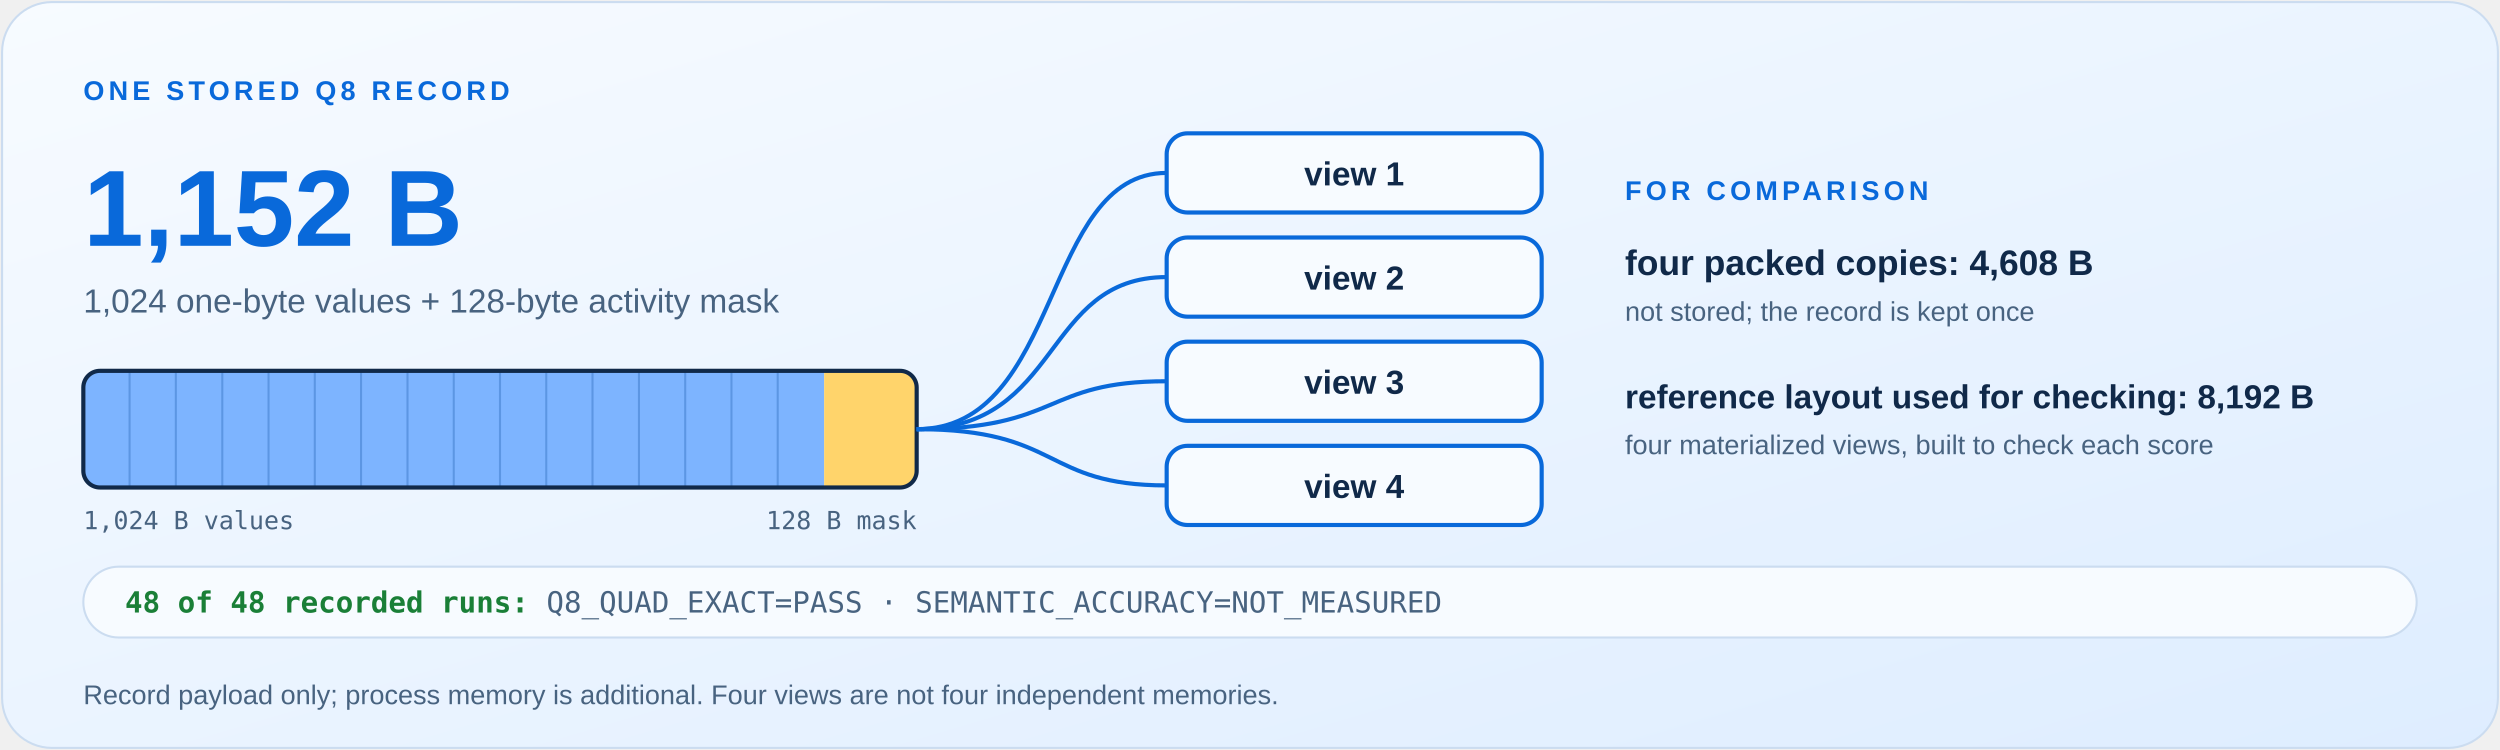
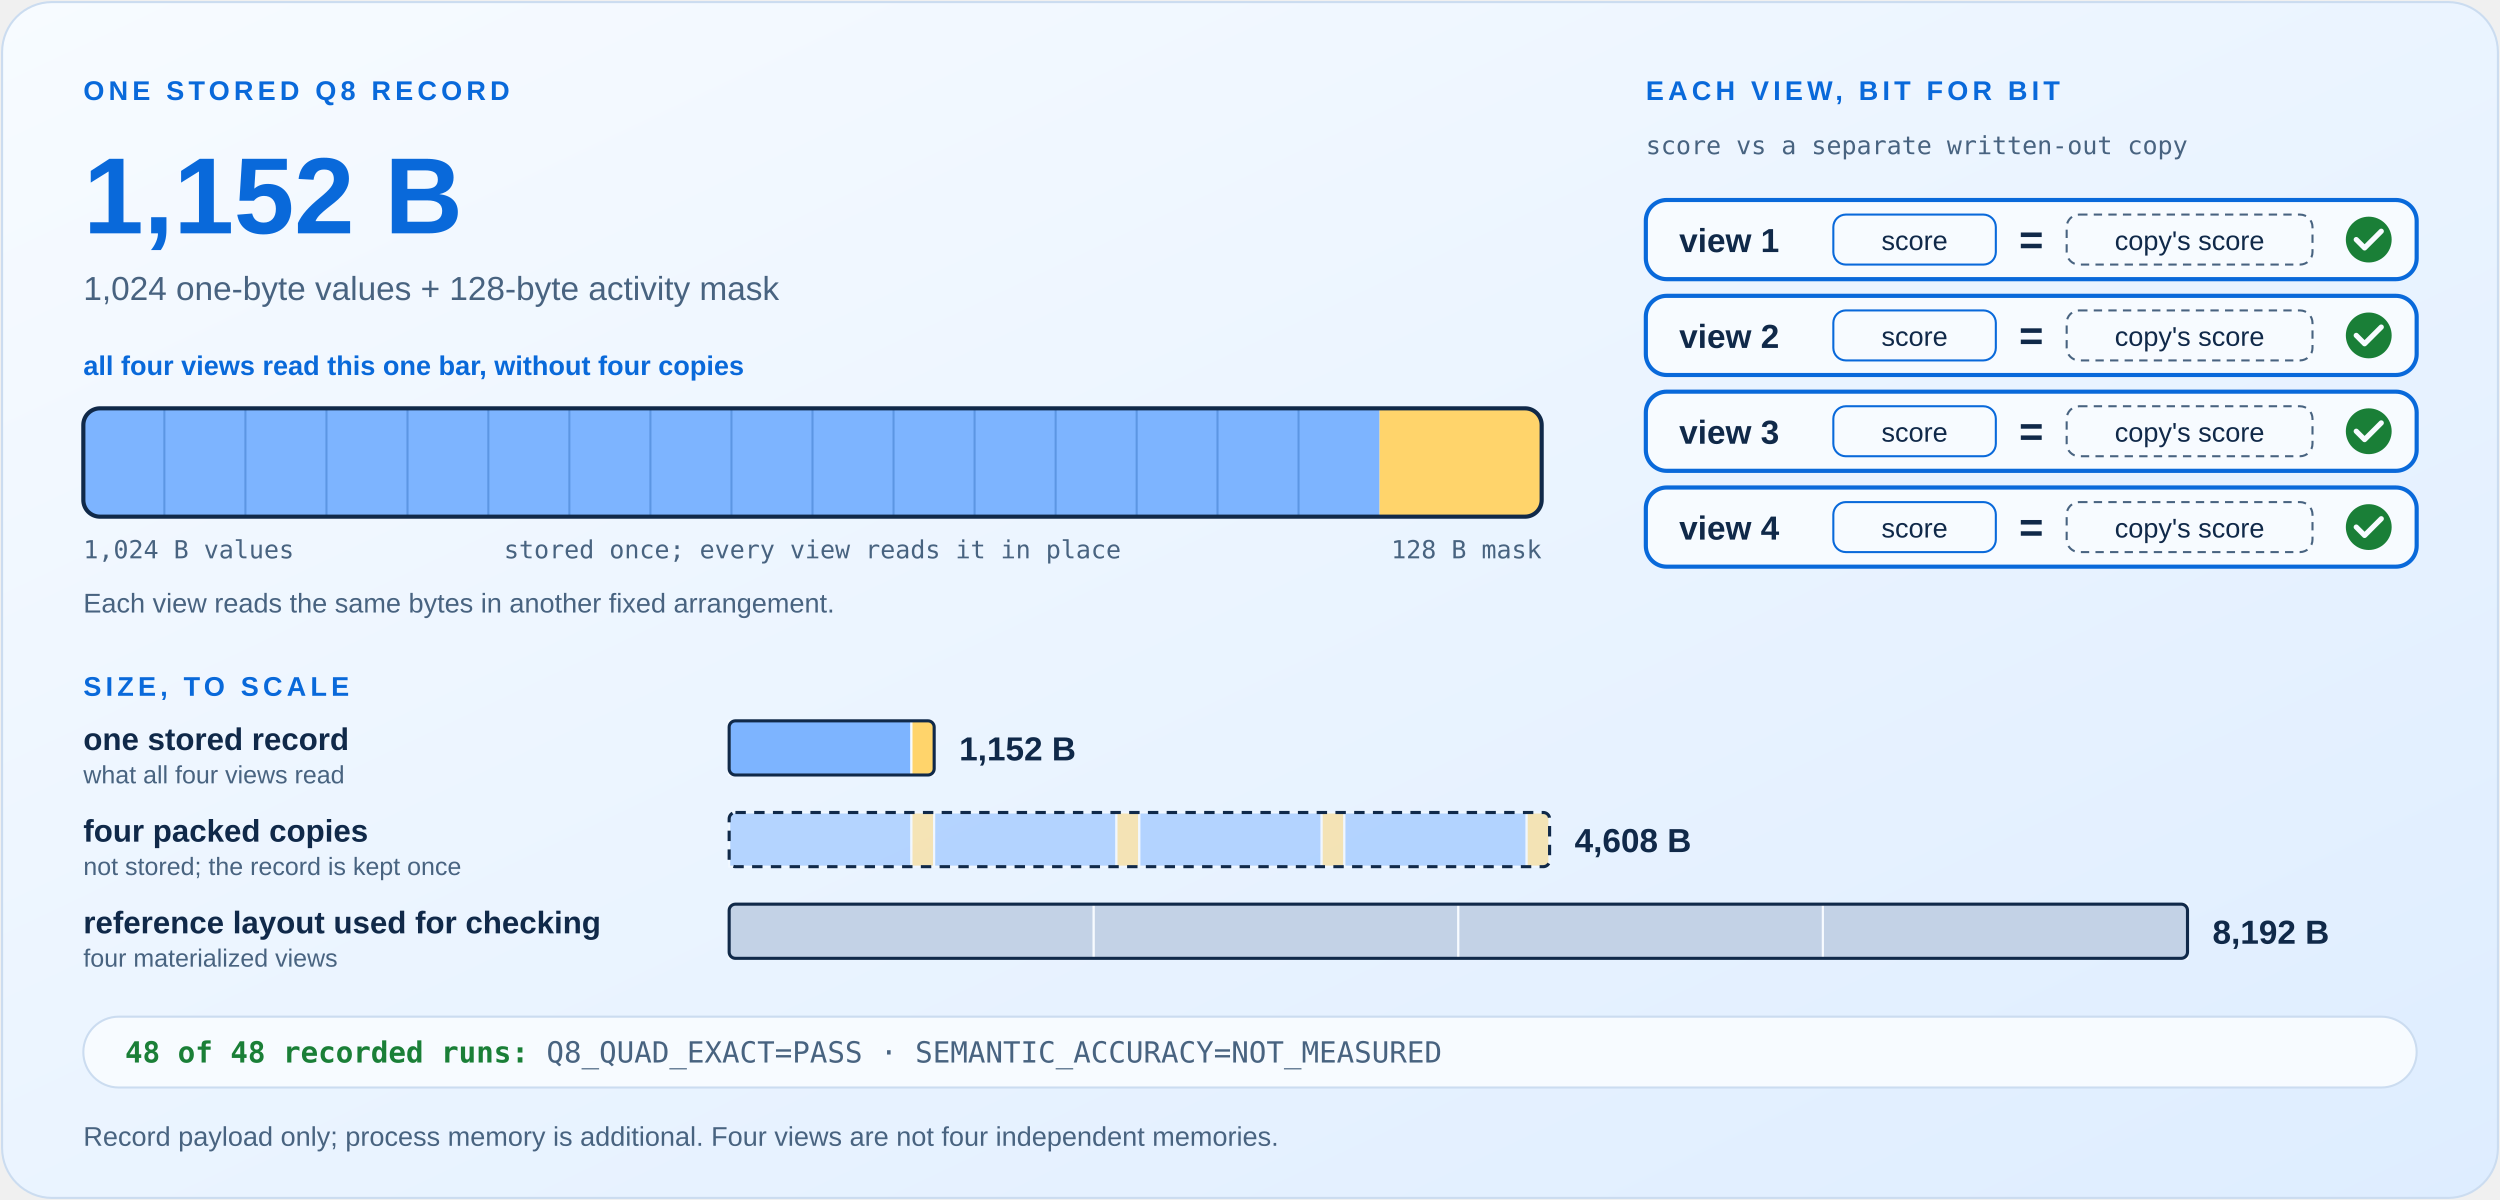
- <svg xmlns="http://www.w3.org/2000/svg" width="1200" height="360" viewBox="0 0 1200 360" role="img" aria-labelledby="t d">
+ <svg xmlns="http://www.w3.org/2000/svg" width="1200" height="576" viewBox="0 0 1200 576" role="img" aria-labelledby="t d">
  <style>
text{font-family:Arial,Helvetica,sans-serif;fill:#102949}
.mono{font-family:ui-monospace,Consolas,"DejaVu Sans Mono",monospace;fill:#486380}
.kick{font-size:13px;font-weight:700;letter-spacing:2px;fill:#0969da}
- .mut{fill:#486380}.b{font-weight:700}
+ .mut{fill:#486380}.b{font-weight:700}.a{transform-box:fill-box;transform-origin:center}.grow{transform-origin:left center}.scan,.arrow{opacity:0}
+ .r0{animation:r0 12s ease-out infinite}@keyframes r0{0%{opacity:0}5%,97%{opacity:1}100%{opacity:0}}
+ .g0{animation:g0 12s ease-out infinite}@keyframes g0{0%{opacity:0;transform:scaleX(0)}1%{opacity:1}7%,97%{opacity:1;transform:none}100%{opacity:0;transform:none}}
+ .s0{animation:s0 12s linear infinite}@keyframes s0{0%,8%{opacity:0;transform:translateX(0px)}9%{opacity:1;transform:translateX(0px)}17%{opacity:1;transform:translateX(656px)}18%,100%{opacity:0;transform:translateX(656px)}}
+ .w0{animation:w0 12s ease-in-out infinite}@keyframes w0{0%,7%{opacity:0}8%,18%{opacity:1}20%,100%{opacity:0}}
+ .v0{animation:v0 12s ease-out infinite}@keyframes v0{0%,8%{opacity:.35}9%,17%{opacity:.7}18%,97%{opacity:1}100%{opacity:.35}}
+ .c0{animation:c0 12s ease-out infinite}@keyframes c0{0%,17%{opacity:0;transform:scale(.6)}19%{opacity:1;transform:scale(1.15)}21%,97%{opacity:1;transform:none}100%{opacity:0;transform:none}}
+ .l0{animation:l0 12s ease-out infinite}@keyframes l0{0%,16%{opacity:0}17%,19%{opacity:1}21%,100%{opacity:0}}
+ .s1{animation:s1 12s linear infinite}@keyframes s1{0%,19%{opacity:0;transform:translateX(0px)}20%{opacity:1;transform:translateX(0px)}28%{opacity:1;transform:translateX(656px)}29%,100%{opacity:0;transform:translateX(656px)}}
+ .w1{animation:w1 12s ease-in-out infinite}@keyframes w1{0%,18%{opacity:0}19%,29%{opacity:1}31%,100%{opacity:0}}
+ .v1{animation:v1 12s ease-out infinite}@keyframes v1{0%,19%{opacity:.35}20%,28%{opacity:.7}29%,97%{opacity:1}100%{opacity:.35}}
+ .c1{animation:c1 12s ease-out infinite}@keyframes c1{0%,28%{opacity:0;transform:scale(.6)}30%{opacity:1;transform:scale(1.15)}32%,97%{opacity:1;transform:none}100%{opacity:0;transform:none}}
+ .l1{animation:l1 12s ease-out infinite}@keyframes l1{0%,27%{opacity:0}28%,30%{opacity:1}32%,100%{opacity:0}}
+ .s2{animation:s2 12s linear infinite}@keyframes s2{0%,30%{opacity:0;transform:translateX(0px)}31%{opacity:1;transform:translateX(0px)}39%{opacity:1;transform:translateX(656px)}40%,100%{opacity:0;transform:translateX(656px)}}
+ .w2{animation:w2 12s ease-in-out infinite}@keyframes w2{0%,29%{opacity:0}30%,40%{opacity:1}42%,100%{opacity:0}}
+ .v2{animation:v2 12s ease-out infinite}@keyframes v2{0%,30%{opacity:.35}31%,39%{opacity:.7}40%,97%{opacity:1}100%{opacity:.35}}
+ .c2{animation:c2 12s ease-out infinite}@keyframes c2{0%,39%{opacity:0;transform:scale(.6)}41%{opacity:1;transform:scale(1.15)}43%,97%{opacity:1;transform:none}100%{opacity:0;transform:none}}
+ .l2{animation:l2 12s ease-out infinite}@keyframes l2{0%,38%{opacity:0}39%,41%{opacity:1}43%,100%{opacity:0}}
+ .s3{animation:s3 12s linear infinite}@keyframes s3{0%,41%{opacity:0;transform:translateX(0px)}42%{opacity:1;transform:translateX(0px)}50%{opacity:1;transform:translateX(656px)}51%,100%{opacity:0;transform:translateX(656px)}}
+ .w3{animation:w3 12s ease-in-out infinite}@keyframes w3{0%,40%{opacity:0}41%,51%{opacity:1}53%,100%{opacity:0}}
+ .v3{animation:v3 12s ease-out infinite}@keyframes v3{0%,41%{opacity:.35}42%,50%{opacity:.7}51%,97%{opacity:1}100%{opacity:.35}}
+ .c3{animation:c3 12s ease-out infinite}@keyframes c3{0%,50%{opacity:0;transform:scale(.6)}52%{opacity:1;transform:scale(1.15)}54%,97%{opacity:1;transform:none}100%{opacity:0;transform:none}}
+ .l3{animation:l3 12s ease-out infinite}@keyframes l3{0%,49%{opacity:0}50%,52%{opacity:1}54%,100%{opacity:0}}
+ .id{animation:id 12s ease-out infinite}@keyframes id{0%,53%{opacity:0}56%,97%{opacity:1}100%{opacity:0}}
+ .z0{animation:z0 12s ease-out infinite}@keyframes z0{0%,54%{opacity:1;transform:scaleX(0)}62%,97%{opacity:1;transform:none}100%{opacity:0;transform:none}}
+ .n0{animation:n0 12s ease-out infinite}@keyframes n0{0%,60%{opacity:0}63%,97%{opacity:1}100%{opacity:0}}
+ .z1{animation:z1 12s ease-out infinite}@keyframes z1{0%,59%{opacity:1;transform:scaleX(0)}67%,97%{opacity:1;transform:none}100%{opacity:0;transform:none}}
+ .n1{animation:n1 12s ease-out infinite}@keyframes n1{0%,65%{opacity:0}68%,97%{opacity:1}100%{opacity:0}}
+ .z2{animation:z2 12s ease-out infinite}@keyframes z2{0%,64%{opacity:1;transform:scaleX(0)}72%,97%{opacity:1;transform:none}100%{opacity:0;transform:none}}
+ .n2{animation:n2 12s ease-out infinite}@keyframes n2{0%,70%{opacity:0}73%,97%{opacity:1}100%{opacity:0}}
+ .vd{animation:vd 12s ease-out infinite}@keyframes vd{0%,75%{opacity:0;transform:scale(.97)}79%,97%{opacity:1;transform:none}100%{opacity:0;transform:none}}
+ @media (prefers-reduced-motion:reduce){.a{animation:none}}
</style>
  <defs>
    <linearGradient id="bg" x2="1" y2="1">
      <stop stop-color="#f7fbff" />
      <stop offset="1" stop-color="#deedff" />
    </linearGradient>
    <clipPath id="card">
-       <rect x="1" y="1" width="1198" height="358" rx="24" />
+       <rect x="1" y="1" width="1198" height="574" rx="24" />
    </clipPath>
  </defs>
-   <rect x="1" y="1" width="1198" height="358" rx="24" fill="url(#bg)" stroke="#cbdcf0" />
+   <rect x="1" y="1" width="1198" height="574" rx="24" fill="url(#bg)" stroke="#cbdcf0" />
  <text class="kick" x="40" y="48">ONE STORED Q8 RECORD</text>
-   <text x="40" y="118" font-size="52" class="b" style="fill:#0969da">1,152 B</text>
-   <text x="40" y="150" font-size="16" class="mut">1,024 one-byte values + 128-byte activity mask</text>
+   <g class="a r0">
+     <text x="40" y="112" font-size="52" class="b" style="fill:#0969da">1,152 B</text>
+     <text x="40" y="144" font-size="16" class="mut">1,024 one-byte values + 128-byte activity mask</text>
+   </g>
  <defs>
    <clipPath id="rec">
-       <rect x="40" y="178" width="400" height="56" rx="8" />
+       <rect x="40" y="196" width="700" height="52" rx="8" />
    </clipPath>
  </defs>
-   <g clip-path="url(#rec)">
-     <rect x="40" y="178" width="355.6" height="56" fill="#7db4ff" />
-     <rect x="395.6" y="178" width="44.4" height="56" fill="#ffd46b" />
-     <path d="M62.2 178v56" stroke="#1f5fb0" stroke-width="1" opacity=".35" />
-     <path d="M84.4 178v56" stroke="#1f5fb0" stroke-width="1" opacity=".35" />
-     <path d="M106.7 178v56" stroke="#1f5fb0" stroke-width="1" opacity=".35" />
-     <path d="M128.9 178v56" stroke="#1f5fb0" stroke-width="1" opacity=".35" />
-     <path d="M151.1 178v56" stroke="#1f5fb0" stroke-width="1" opacity=".35" />
-     <path d="M173.3 178v56" stroke="#1f5fb0" stroke-width="1" opacity=".35" />
-     <path d="M195.6 178v56" stroke="#1f5fb0" stroke-width="1" opacity=".35" />
-     <path d="M217.8 178v56" stroke="#1f5fb0" stroke-width="1" opacity=".35" />
-     <path d="M240.0 178v56" stroke="#1f5fb0" stroke-width="1" opacity=".35" />
-     <path d="M262.2 178v56" stroke="#1f5fb0" stroke-width="1" opacity=".35" />
-     <path d="M284.4 178v56" stroke="#1f5fb0" stroke-width="1" opacity=".35" />
-     <path d="M306.7 178v56" stroke="#1f5fb0" stroke-width="1" opacity=".35" />
-     <path d="M328.9 178v56" stroke="#1f5fb0" stroke-width="1" opacity=".35" />
-     <path d="M351.1 178v56" stroke="#1f5fb0" stroke-width="1" opacity=".35" />
-     <path d="M373.3 178v56" stroke="#1f5fb0" stroke-width="1" opacity=".35" />
-   </g>
-   <rect x="40" y="178" width="400" height="56" rx="8" fill="none" stroke="#102949" stroke-width="2" />
-   <text class="mono" x="40" y="254" font-size="12">1,024 B values</text>
-   <text class="mono" x="440" y="254" font-size="12" text-anchor="end">128 B mask</text>
-   <path d="M440 206C510 206 500 83 560 83" stroke="#0969da" stroke-width="2" fill="none" />
-   <rect x="560" y="64" width="180" height="38" rx="10" fill="#f7fbff" stroke="#0969da" stroke-width="2" />
-   <text x="650" y="89" font-size="16" class="b" text-anchor="middle">view 1</text>
-   <path d="M440 206C510 206 500 133 560 133" stroke="#0969da" stroke-width="2" fill="none" />
-   <rect x="560" y="114" width="180" height="38" rx="10" fill="#f7fbff" stroke="#0969da" stroke-width="2" />
-   <text x="650" y="139" font-size="16" class="b" text-anchor="middle">view 2</text>
-   <path d="M440 206C510 206 500 183 560 183" stroke="#0969da" stroke-width="2" fill="none" />
-   <rect x="560" y="164" width="180" height="38" rx="10" fill="#f7fbff" stroke="#0969da" stroke-width="2" />
-   <text x="650" y="189" font-size="16" class="b" text-anchor="middle">view 3</text>
-   <path d="M440 206C510 206 500 233 560 233" stroke="#0969da" stroke-width="2" fill="none" />
-   <rect x="560" y="214" width="180" height="38" rx="10" fill="#f7fbff" stroke="#0969da" stroke-width="2" />
-   <text x="650" y="239" font-size="16" class="b" text-anchor="middle">view 4</text>
-   <text class="kick" x="780" y="96">FOR COMPARISON</text>
-   <text x="780" y="132" font-size="17" class="b">four packed copies: 4,608 B</text>
-   <text x="780" y="154" font-size="13" class="mut">not stored; the record is kept once</text>
-   <text x="780" y="196" font-size="16" class="b">reference layout used for checking: 8,192 B</text>
-   <text x="780" y="218" font-size="13" class="mut">four materialized views, built to check each score</text>
-   <rect x="40" y="272" width="1120" height="34" rx="17" fill="#f7fbff" stroke="#cbdcf0" />
-   <text class="mono" x="60" y="294" font-size="14">
-     <tspan class="b" style="fill:#1a7f37">48 of 48 recorded runs:</tspan> Q8_QUAD_EXACT=PASS · SEMANTIC_ACCURACY=NOT_MEASURED</text>
-   <text x="40" y="338" font-size="13" class="mut">Record payload only; process memory is additional. Four views are not four independent memories.</text>
+   <g class="a grow g0">
+     <g clip-path="url(#rec)">
+       <rect x="40" y="196" width="622.2" height="52" fill="#7db4ff" />
+       <rect x="662.2" y="196" width="77.8" height="52" fill="#ffd46b" />
+       <path d="M78.9 196v52" stroke="#1f5fb0" stroke-width="1" opacity=".35" />
+       <path d="M117.8 196v52" stroke="#1f5fb0" stroke-width="1" opacity=".35" />
+       <path d="M156.7 196v52" stroke="#1f5fb0" stroke-width="1" opacity=".35" />
+       <path d="M195.6 196v52" stroke="#1f5fb0" stroke-width="1" opacity=".35" />
+       <path d="M234.4 196v52" stroke="#1f5fb0" stroke-width="1" opacity=".35" />
+       <path d="M273.3 196v52" stroke="#1f5fb0" stroke-width="1" opacity=".35" />
+       <path d="M312.2 196v52" stroke="#1f5fb0" stroke-width="1" opacity=".35" />
+       <path d="M351.1 196v52" stroke="#1f5fb0" stroke-width="1" opacity=".35" />
+       <path d="M390.0 196v52" stroke="#1f5fb0" stroke-width="1" opacity=".35" />
+       <path d="M428.9 196v52" stroke="#1f5fb0" stroke-width="1" opacity=".35" />
+       <path d="M467.8 196v52" stroke="#1f5fb0" stroke-width="1" opacity=".35" />
+       <path d="M506.7 196v52" stroke="#1f5fb0" stroke-width="1" opacity=".35" />
+       <path d="M545.6 196v52" stroke="#1f5fb0" stroke-width="1" opacity=".35" />
+       <path d="M584.4 196v52" stroke="#1f5fb0" stroke-width="1" opacity=".35" />
+       <path d="M623.3 196v52" stroke="#1f5fb0" stroke-width="1" opacity=".35" />
+     </g>
+     <rect x="40" y="196" width="700" height="52" rx="8" fill="none" stroke="#102949" stroke-width="2" />
+   </g>
+   <g class="a r0">
+     <text class="mono" x="40" y="268" font-size="12">1,024 B values</text>
+     <text class="mono" x="390" y="268" font-size="12" text-anchor="middle">stored once; every view reads it in place</text>
+     <text class="mono" x="740" y="268" font-size="12" text-anchor="end">128 B mask</text>
+   </g>
+   <text x="40" y="294" font-size="13" class="mut">Each view reads the same bytes in another fixed arrangement.</text>
+   <text class="kick" x="790" y="48">EACH VIEW, BIT FOR BIT</text>
+   <text class="mono" x="790" y="74" font-size="12">score vs a separate written-out copy</text>
+   <g class="a v0">
+     <rect x="790" y="96" width="370" height="38" rx="10" fill="#f7fbff" stroke="#0969da" stroke-width="2" />
+     <text x="806" y="121" font-size="16" class="b">view 1</text>
+   </g>
+   <g class="a c0">
+     <rect x="880" y="103" width="78" height="24" rx="6" fill="#f7fbff" stroke="#0969da" />
+     <text x="919" y="120" font-size="13" text-anchor="middle">score</text>
+     <text x="975" y="122" font-size="20" class="b" text-anchor="middle">=</text>
+     <rect x="992" y="103" width="118" height="24" rx="6" fill="#f7fbff" stroke="#486380" stroke-dasharray="4 3" />
+     <text x="1051" y="120" font-size="13" text-anchor="middle">copy's score</text>
+     <circle cx="1137" cy="115" r="11" fill="#1a7f37" />
+     <path d="M1131 115l4 4 8-8" stroke="#f7fbff" stroke-width="2.5" fill="none" stroke-linecap="round" stroke-linejoin="round" />
+   </g>
+   <g class="a v1">
+     <rect x="790" y="142" width="370" height="38" rx="10" fill="#f7fbff" stroke="#0969da" stroke-width="2" />
+     <text x="806" y="167" font-size="16" class="b">view 2</text>
+   </g>
+   <g class="a c1">
+     <rect x="880" y="149" width="78" height="24" rx="6" fill="#f7fbff" stroke="#0969da" />
+     <text x="919" y="166" font-size="13" text-anchor="middle">score</text>
+     <text x="975" y="168" font-size="20" class="b" text-anchor="middle">=</text>
+     <rect x="992" y="149" width="118" height="24" rx="6" fill="#f7fbff" stroke="#486380" stroke-dasharray="4 3" />
+     <text x="1051" y="166" font-size="13" text-anchor="middle">copy's score</text>
+     <circle cx="1137" cy="161" r="11" fill="#1a7f37" />
+     <path d="M1131 161l4 4 8-8" stroke="#f7fbff" stroke-width="2.5" fill="none" stroke-linecap="round" stroke-linejoin="round" />
+   </g>
+   <g class="a v2">
+     <rect x="790" y="188" width="370" height="38" rx="10" fill="#f7fbff" stroke="#0969da" stroke-width="2" />
+     <text x="806" y="213" font-size="16" class="b">view 3</text>
+   </g>
+   <g class="a c2">
+     <rect x="880" y="195" width="78" height="24" rx="6" fill="#f7fbff" stroke="#0969da" />
+     <text x="919" y="212" font-size="13" text-anchor="middle">score</text>
+     <text x="975" y="214" font-size="20" class="b" text-anchor="middle">=</text>
+     <rect x="992" y="195" width="118" height="24" rx="6" fill="#f7fbff" stroke="#486380" stroke-dasharray="4 3" />
+     <text x="1051" y="212" font-size="13" text-anchor="middle">copy's score</text>
+     <circle cx="1137" cy="207" r="11" fill="#1a7f37" />
+     <path d="M1131 207l4 4 8-8" stroke="#f7fbff" stroke-width="2.5" fill="none" stroke-linecap="round" stroke-linejoin="round" />
+   </g>
+   <g class="a v3">
+     <rect x="790" y="234" width="370" height="38" rx="10" fill="#f7fbff" stroke="#0969da" stroke-width="2" />
+     <text x="806" y="259" font-size="16" class="b">view 4</text>
+   </g>
+   <g class="a c3">
+     <rect x="880" y="241" width="78" height="24" rx="6" fill="#f7fbff" stroke="#0969da" />
+     <text x="919" y="258" font-size="13" text-anchor="middle">score</text>
+     <text x="975" y="260" font-size="20" class="b" text-anchor="middle">=</text>
+     <rect x="992" y="241" width="118" height="24" rx="6" fill="#f7fbff" stroke="#486380" stroke-dasharray="4 3" />
+     <text x="1051" y="258" font-size="13" text-anchor="middle">copy's score</text>
+     <circle cx="1137" cy="253" r="11" fill="#1a7f37" />
+     <path d="M1131 253l4 4 8-8" stroke="#f7fbff" stroke-width="2.5" fill="none" stroke-linecap="round" stroke-linejoin="round" />
+   </g>
+   <g class="a scan s0">
+     <rect x="40" y="190" width="44" height="64" rx="5" fill="#ffffff" fill-opacity=".55" stroke="#1f5fb0" stroke-width="2" />
+     <rect x="80" y="190" width="4" height="64" fill="#1f5fb0" />
+   </g>
+   <g class="a scan s1">
+     <rect x="40" y="190" width="44" height="64" rx="5" fill="#ffffff" fill-opacity=".55" stroke="#1f5fb0" stroke-width="2" />
+     <rect x="80" y="190" width="4" height="64" fill="#1f5fb0" />
+   </g>
+   <g class="a scan s2">
+     <rect x="40" y="190" width="44" height="64" rx="5" fill="#ffffff" fill-opacity=".55" stroke="#1f5fb0" stroke-width="2" />
+     <rect x="80" y="190" width="4" height="64" fill="#1f5fb0" />
+   </g>
+   <g class="a scan s3">
+     <rect x="40" y="190" width="44" height="64" rx="5" fill="#ffffff" fill-opacity=".55" stroke="#1f5fb0" stroke-width="2" />
+     <rect x="80" y="190" width="4" height="64" fill="#1f5fb0" />
+   </g>
+   <g class="a arrow w0">
+     <text x="40" y="176" font-size="13" class="b" style="fill:#0969da">view 1 reads the same 1,152 B</text>
+     <path d="M40 186H730" stroke="#0969da" stroke-width="2" />
+     <polygon points="740,186 730,181 730,191" fill="#0969da" />
+   </g>
+   <path class="a arrow l0" d="M740 222 C766 222 764 115 790 115" stroke="#0969da" stroke-width="2" fill="none" />
+   <g class="a arrow w1">
+     <text x="40" y="176" font-size="13" class="b" style="fill:#0969da">view 2 reads the same 1,152 B</text>
+     <path d="M40 186H730" stroke="#0969da" stroke-width="2" />
+     <polygon points="740,186 730,181 730,191" fill="#0969da" />
+   </g>
+   <path class="a arrow l1" d="M740 222 C766 222 764 161 790 161" stroke="#0969da" stroke-width="2" fill="none" />
+   <g class="a arrow w2">
+     <text x="40" y="176" font-size="13" class="b" style="fill:#0969da">view 3 reads the same 1,152 B</text>
+     <path d="M40 186H730" stroke="#0969da" stroke-width="2" />
+     <polygon points="740,186 730,181 730,191" fill="#0969da" />
+   </g>
+   <path class="a arrow l2" d="M740 222 C766 222 764 207 790 207" stroke="#0969da" stroke-width="2" fill="none" />
+   <g class="a arrow w3">
+     <text x="40" y="176" font-size="13" class="b" style="fill:#0969da">view 4 reads the same 1,152 B</text>
+     <path d="M40 186H730" stroke="#0969da" stroke-width="2" />
+     <polygon points="740,186 730,181 730,191" fill="#0969da" />
+   </g>
+   <path class="a arrow l3" d="M740 222 C766 222 764 253 790 253" stroke="#0969da" stroke-width="2" fill="none" />
+   <text class="a b id" x="40" y="180" font-size="13" style="fill:#0969da">all four views read this one bar, without four copies</text>
+   <text class="kick" x="40" y="334">SIZE, TO SCALE</text>
+   <text x="40" y="360" font-size="15" class="b">one stored record</text>
+   <text x="40" y="376" font-size="12" class="mut">what all four views read</text>
+   <g class="a grow z0">
+     <g opacity="1">
+       <rect x="350.0" y="346" width="87.5" height="26" fill="#7db4ff" stroke="#f7fbff" />
+       <rect x="437.5" y="346" width="10.9" height="26" fill="#ffd46b" stroke="#f7fbff" />
+     </g>
+     <rect class="size" x="350" y="346" width="98.4" height="26" rx="3" fill="none" stroke="#102949" stroke-width="1.5" />
+   </g>
+   <text class="a b n0" x="460.4" y="365" font-size="16">1,152 B</text>
+   <text x="40" y="404" font-size="15" class="b">four packed copies</text>
+   <text x="40" y="420" font-size="12" class="mut">not stored; the record is kept once</text>
+   <g class="a grow z1">
+     <g opacity=".5">
+       <rect x="350.0" y="390" width="87.5" height="26" fill="#7db4ff" stroke="#f7fbff" />
+       <rect x="437.5" y="390" width="10.9" height="26" fill="#ffd46b" stroke="#f7fbff" />
+       <rect x="448.4" y="390" width="87.5" height="26" fill="#7db4ff" stroke="#f7fbff" />
+       <rect x="535.9" y="390" width="10.9" height="26" fill="#ffd46b" stroke="#f7fbff" />
+       <rect x="546.9" y="390" width="87.5" height="26" fill="#7db4ff" stroke="#f7fbff" />
+       <rect x="634.4" y="390" width="10.9" height="26" fill="#ffd46b" stroke="#f7fbff" />
+       <rect x="645.3" y="390" width="87.5" height="26" fill="#7db4ff" stroke="#f7fbff" />
+       <rect x="732.8" y="390" width="10.9" height="26" fill="#ffd46b" stroke="#f7fbff" />
+     </g>
+     <rect class="size" x="350" y="390" width="393.8" height="26" rx="3" fill="none" stroke="#102949" stroke-width="1.5" stroke-dasharray="5 4" />
+   </g>
+   <text class="a b n1" x="755.8" y="409" font-size="16">4,608 B</text>
+   <text x="40" y="448" font-size="15" class="b">reference layout used for checking</text>
+   <text x="40" y="464" font-size="12" class="mut">four materialized views</text>
+   <g class="a grow z2">
+     <g opacity="1">
+       <rect x="350.0" y="434" width="175.0" height="26" fill="#c3d2e6" stroke="#f7fbff" />
+       <rect x="525.0" y="434" width="175.0" height="26" fill="#c3d2e6" stroke="#f7fbff" />
+       <rect x="700.0" y="434" width="175.0" height="26" fill="#c3d2e6" stroke="#f7fbff" />
+       <rect x="875.0" y="434" width="175.0" height="26" fill="#c3d2e6" stroke="#f7fbff" />
+     </g>
+     <rect class="size" x="350" y="434" width="700.0" height="26" rx="3" fill="none" stroke="#102949" stroke-width="1.5" />
+   </g>
+   <text class="a b n2" x="1062.0" y="453" font-size="16">8,192 B</text>
+   <g class="a vd">
+     <rect x="40" y="488" width="1120" height="34" rx="17" fill="#f7fbff" stroke="#cbdcf0" />
+     <text class="mono" x="60" y="510" font-size="14">
+       <tspan class="b" style="fill:#1a7f37">48 of 48 recorded runs:</tspan> Q8_QUAD_EXACT=PASS · SEMANTIC_ACCURACY=NOT_MEASURED</text>
+   </g>
+   <text x="40" y="550" font-size="13" class="mut">Record payload only; process memory is additional. Four views are not four independent memories.</text>
</svg>
